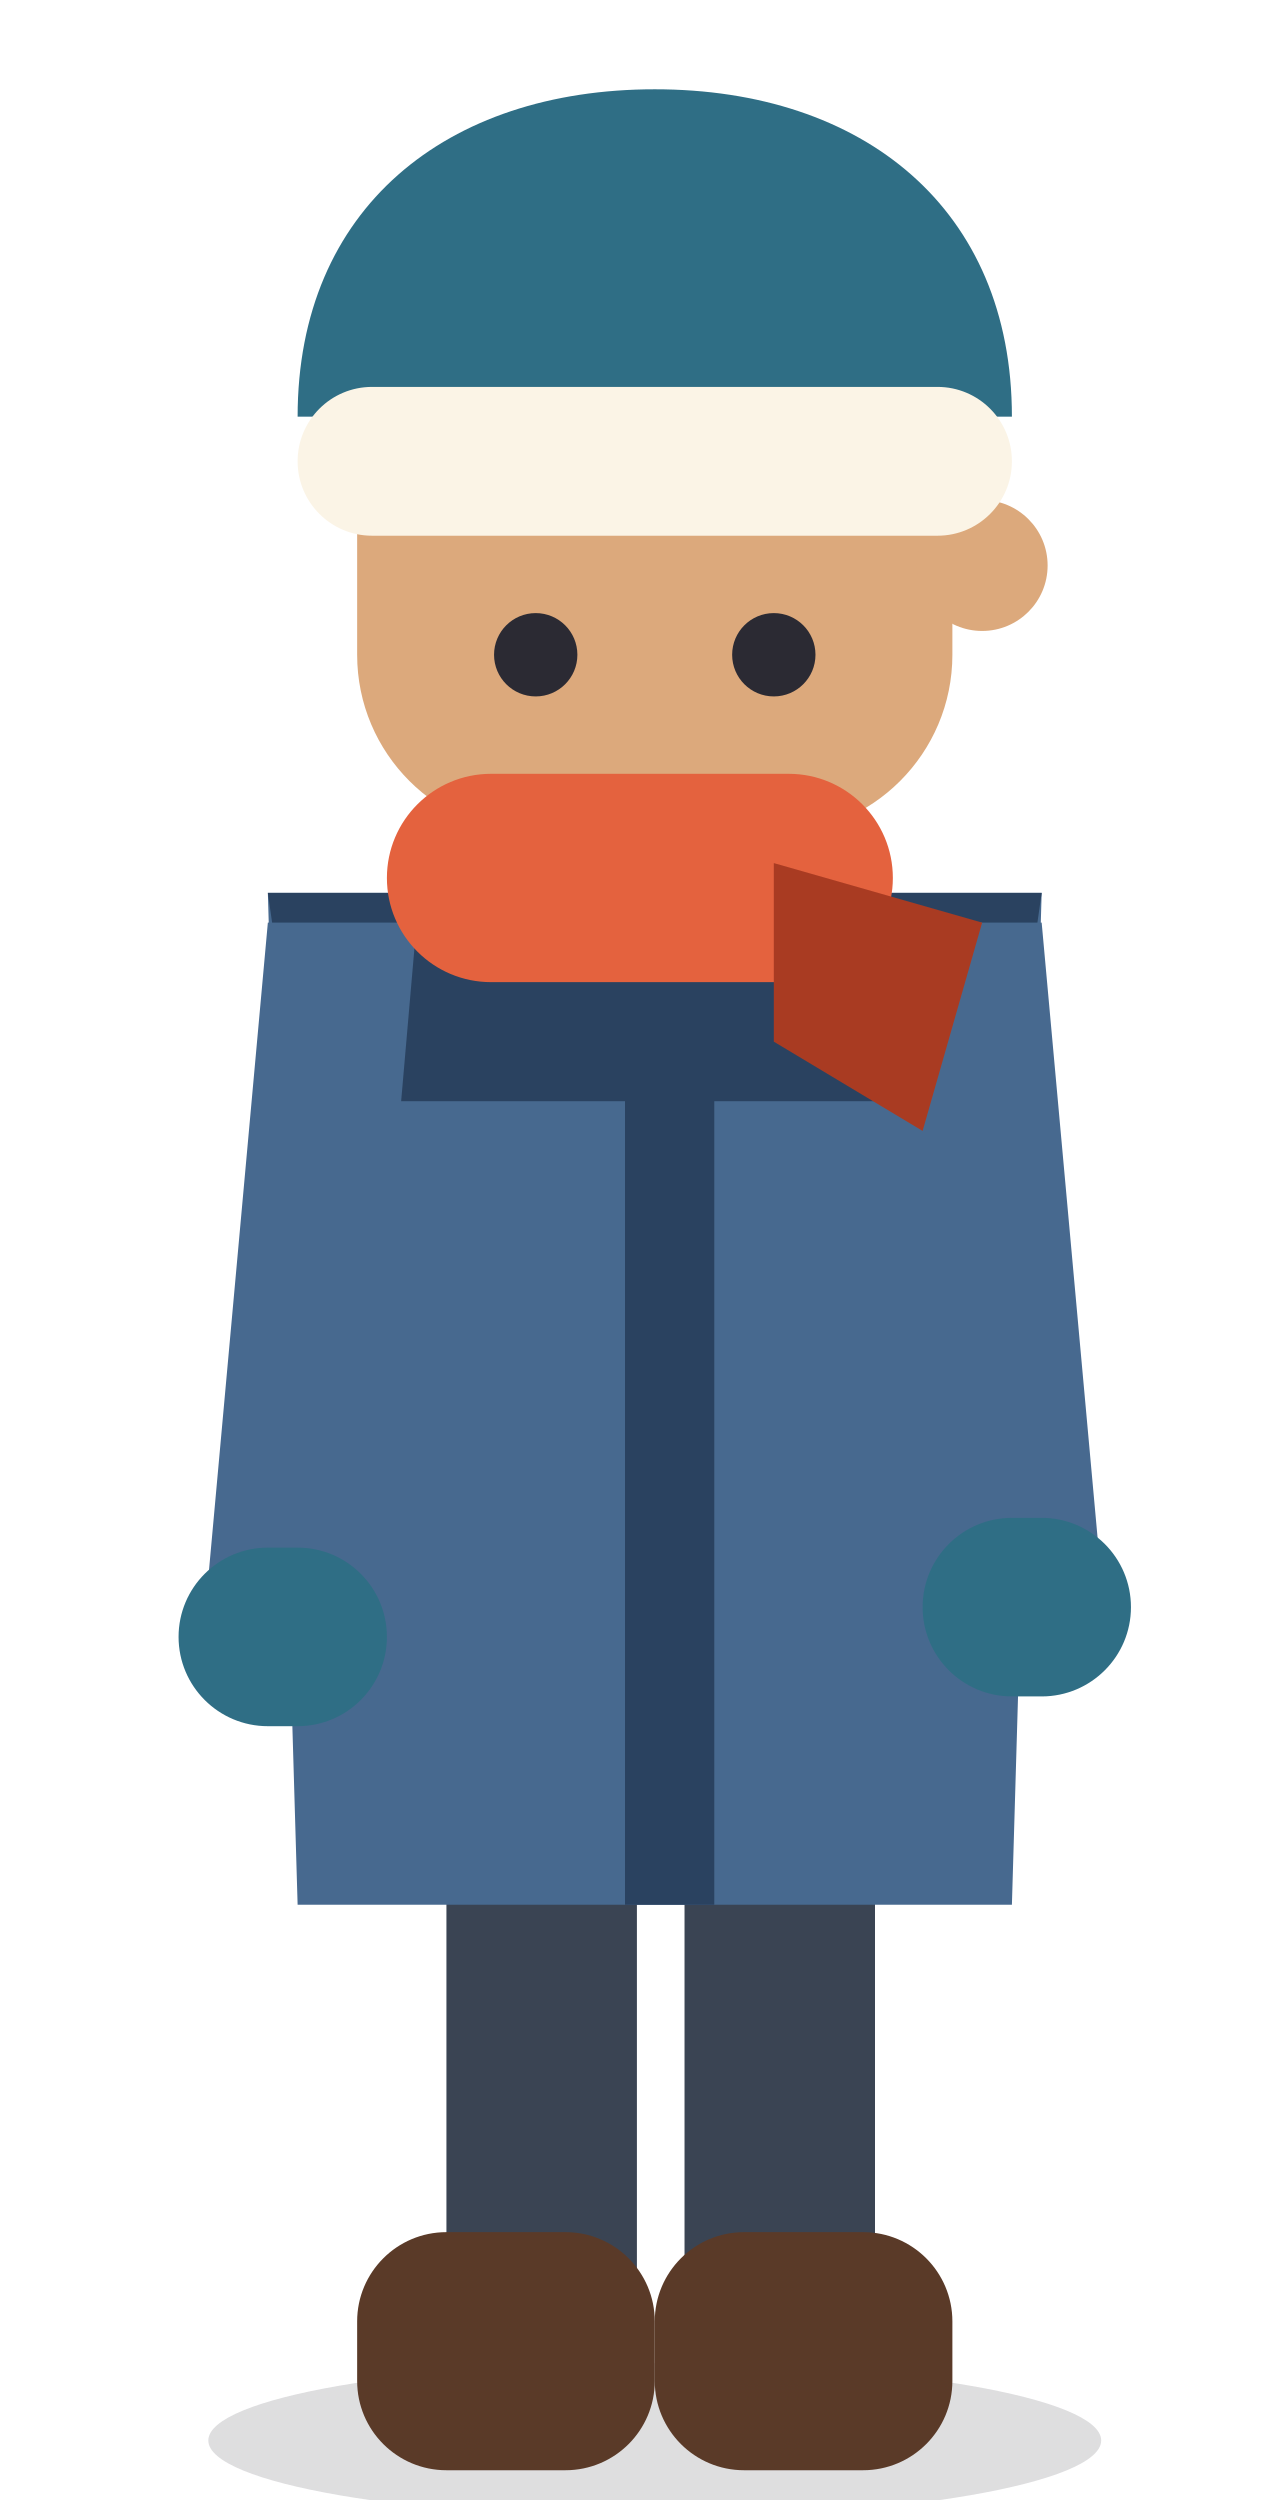
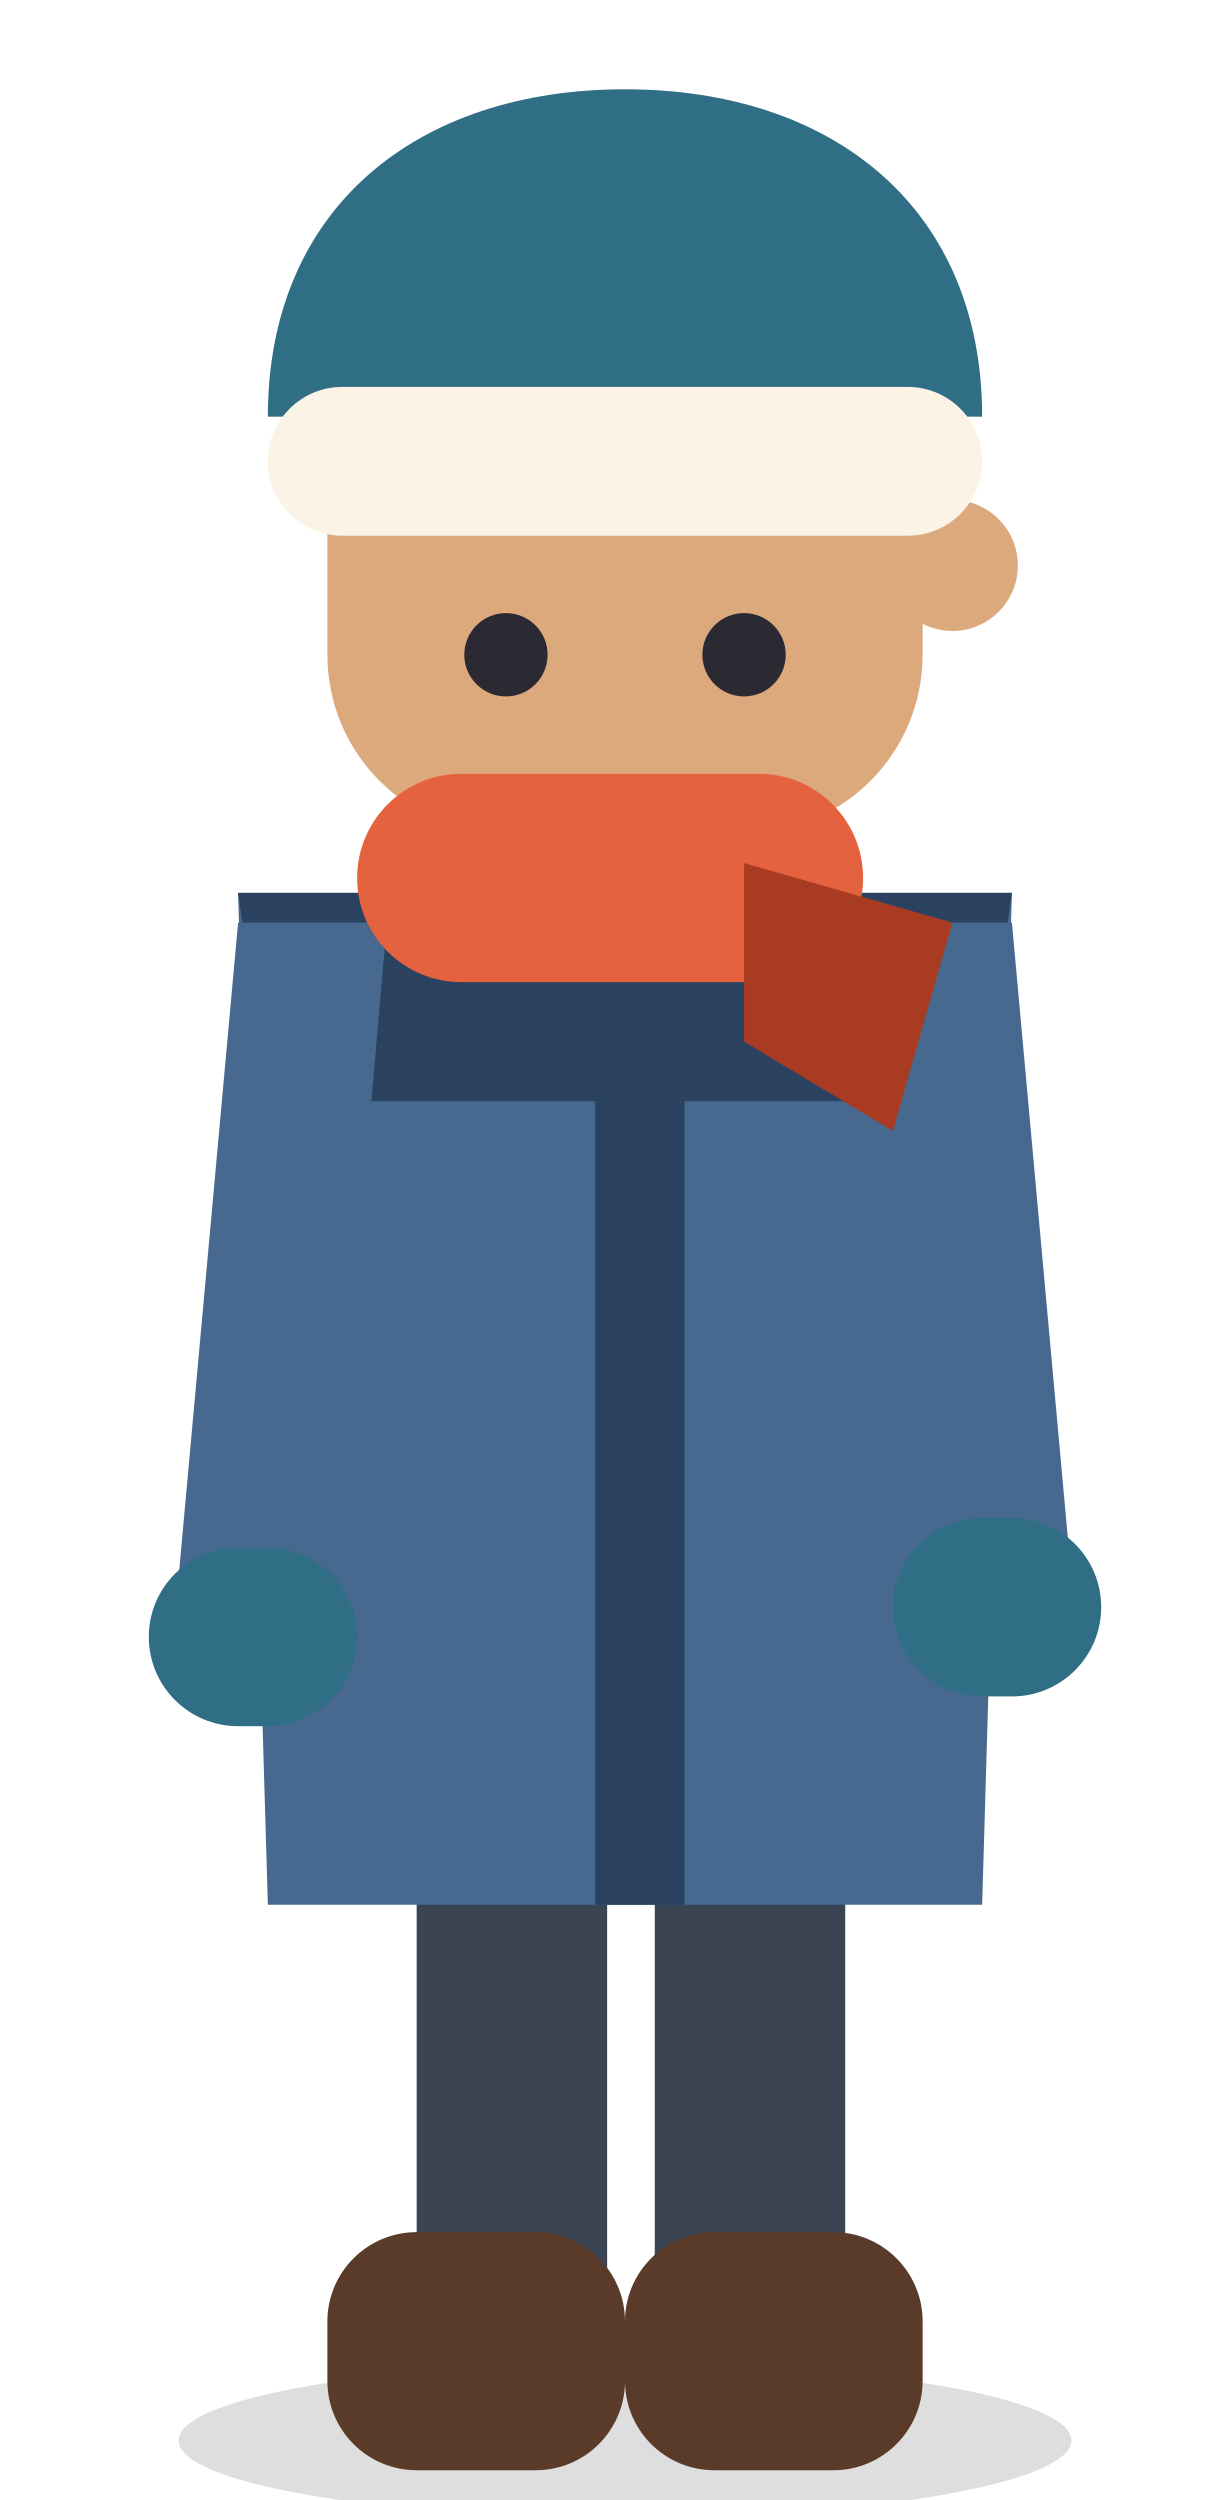
- <svg xmlns="http://www.w3.org/2000/svg" width="129" height="252" viewBox="0 0 43 84">
+ <svg xmlns="http://www.w3.org/2000/svg" width="123" height="252" viewBox="1 0 41 84">
  <ellipse cx="22" cy="82" rx="15" ry="2.6" fill="#2B2A33" opacity="0.16" />
  <rect x="15" y="62" width="6.4" height="16" fill="#3A4453" />
  <rect x="23" y="62" width="6.4" height="16" fill="#3A4453" />
  <rect x="12" y="75" width="10" height="8" rx="3" fill="#5A3A28" />
  <rect x="22" y="75" width="10" height="8" rx="3" fill="#5A3A28" />
  <g transform="translate(0 0) scale(1 1)">
    <polygon points="9,30 35,30 34,64 10,64" fill="#47698F" />
    <polygon points="9,30 35,30 34,37 10,37" fill="#2A4260" />
    <polygon points="21,30 24,30 24,64 21,64" fill="#2A4260" />
    <polygon points="9,31 14,31 12,54 7,53" fill="#47698F" />
    <polygon points="30,31 35,31 37,53 32,54" fill="#47698F" />
    <rect x="6" y="52" width="7" height="6" rx="3" fill="#2F6E85" />
    <rect x="31" y="51" width="7" height="6" rx="3" fill="#2F6E85" />
    <rect x="12" y="6" width="20" height="22" rx="6" fill="#DCA97C" />
    <circle cx="33" cy="19" r="2.2" fill="#DCA97C" />
    <rect x="13" y="26" width="17" height="7" rx="3.5" fill="#E4623E" />
    <polygon points="26,29 33,31 31,38 26,35" fill="#A93B22" />
    <path d="M10 14 C10 7 15 3 22 3 C29 3 34 7 34 14 Z" fill="#2F6E85" />
    <rect x="10" y="13" width="24" height="5" rx="2.5" fill="#FBF4E6" />
    <circle cx="18" cy="22" r="1.4" fill="#2B2A33" />
    <circle cx="26" cy="22" r="1.4" fill="#2B2A33" />
  </g>
</svg>
